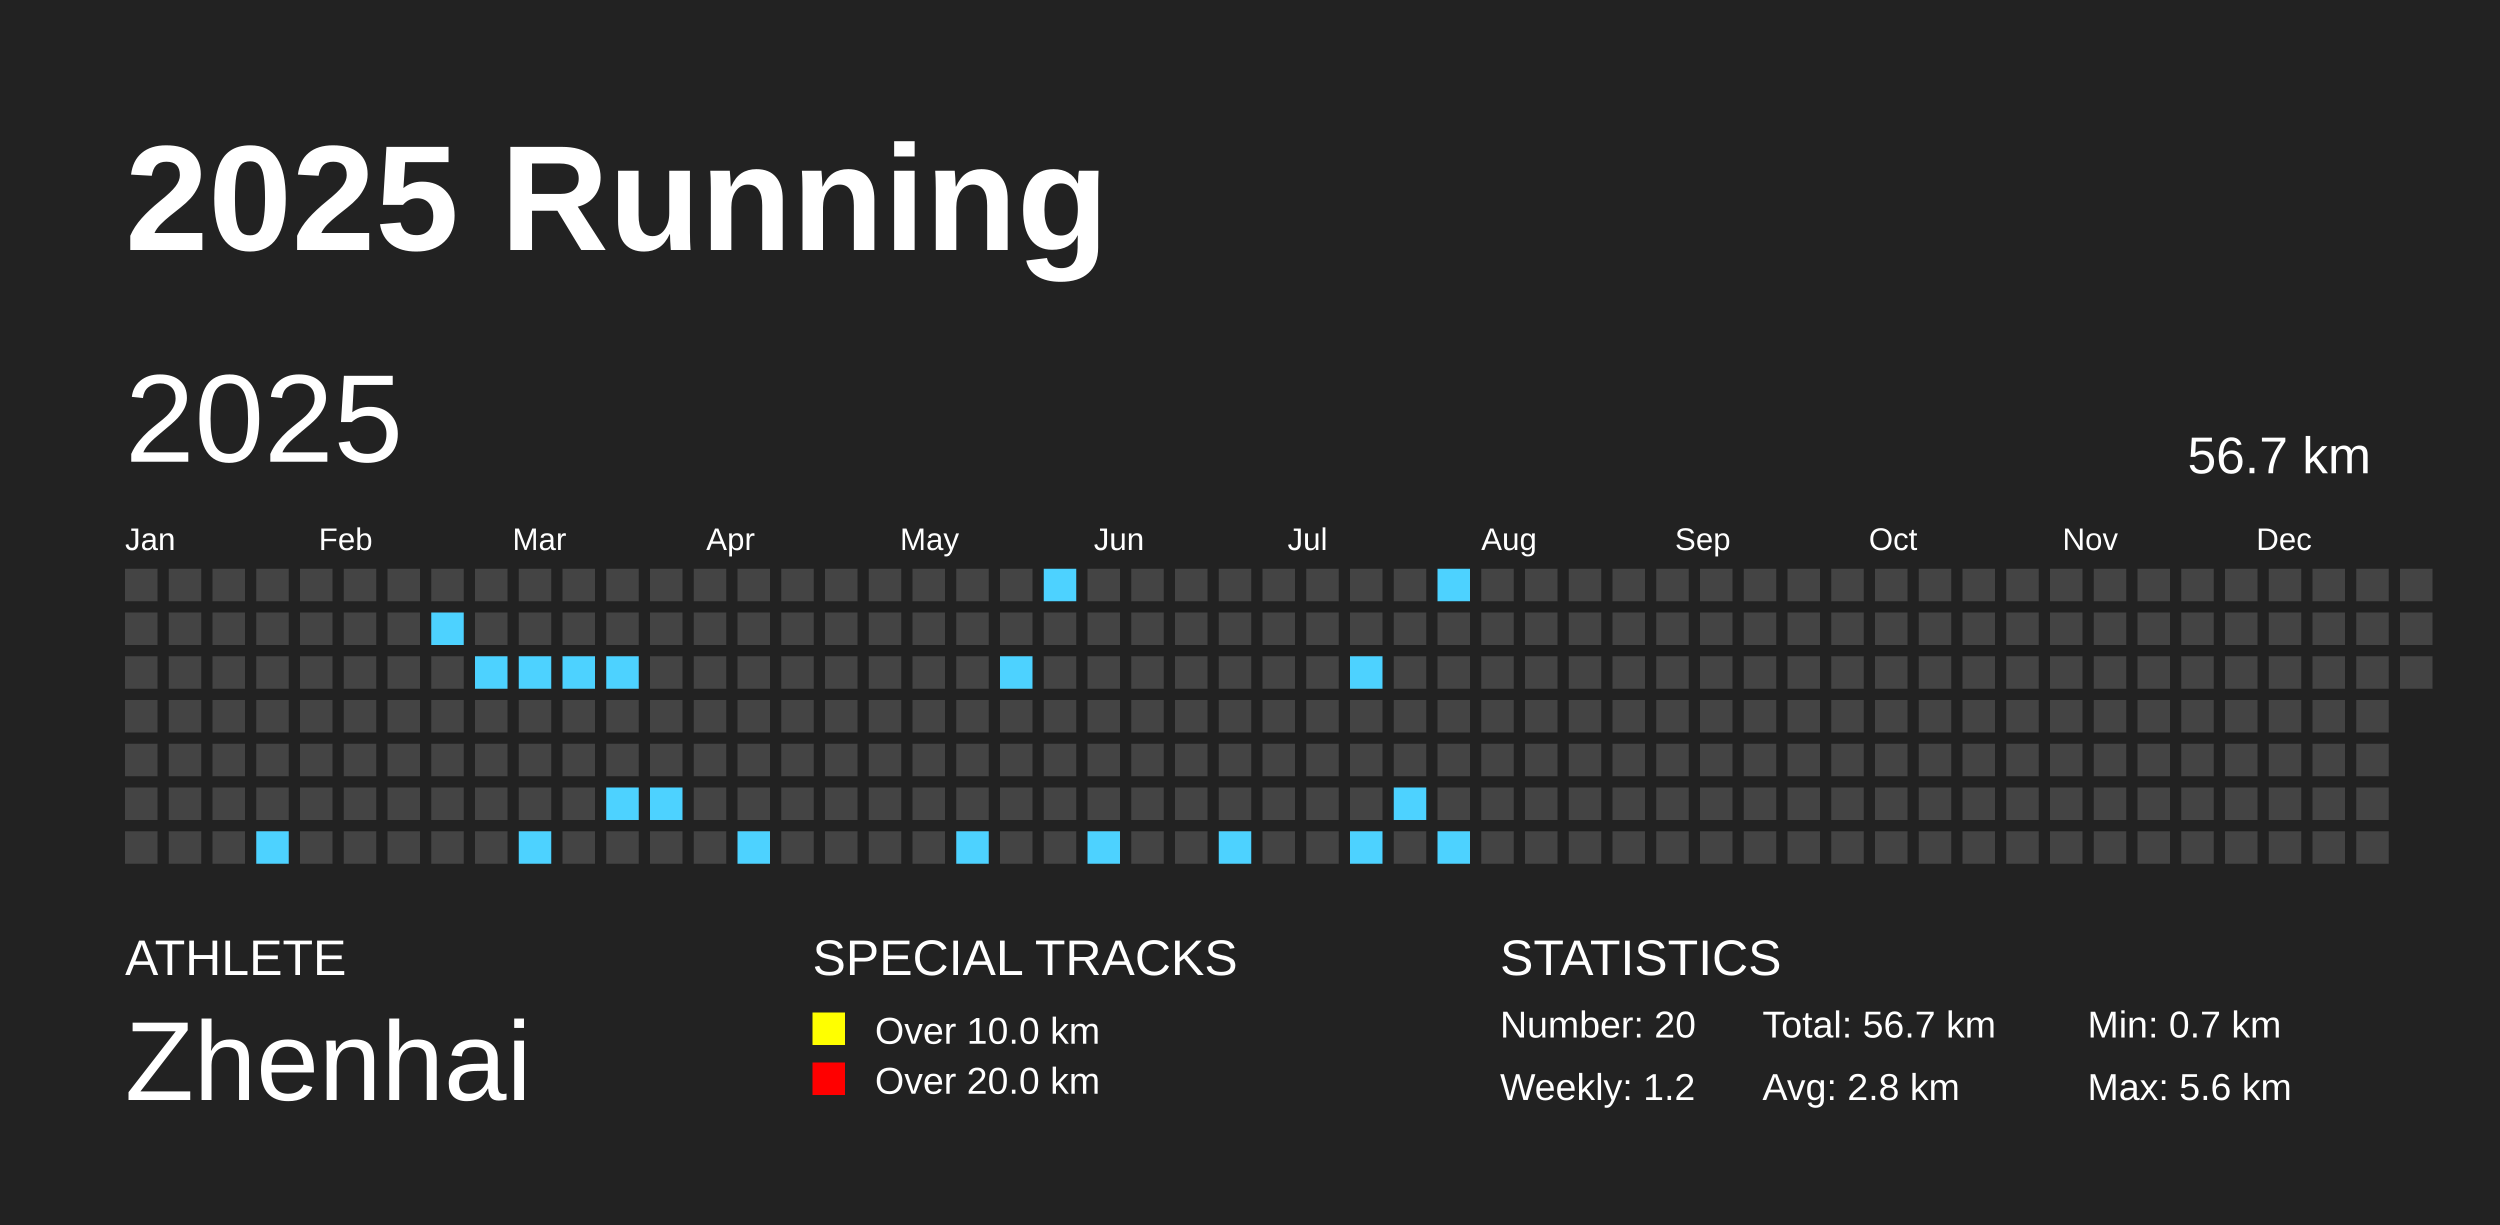
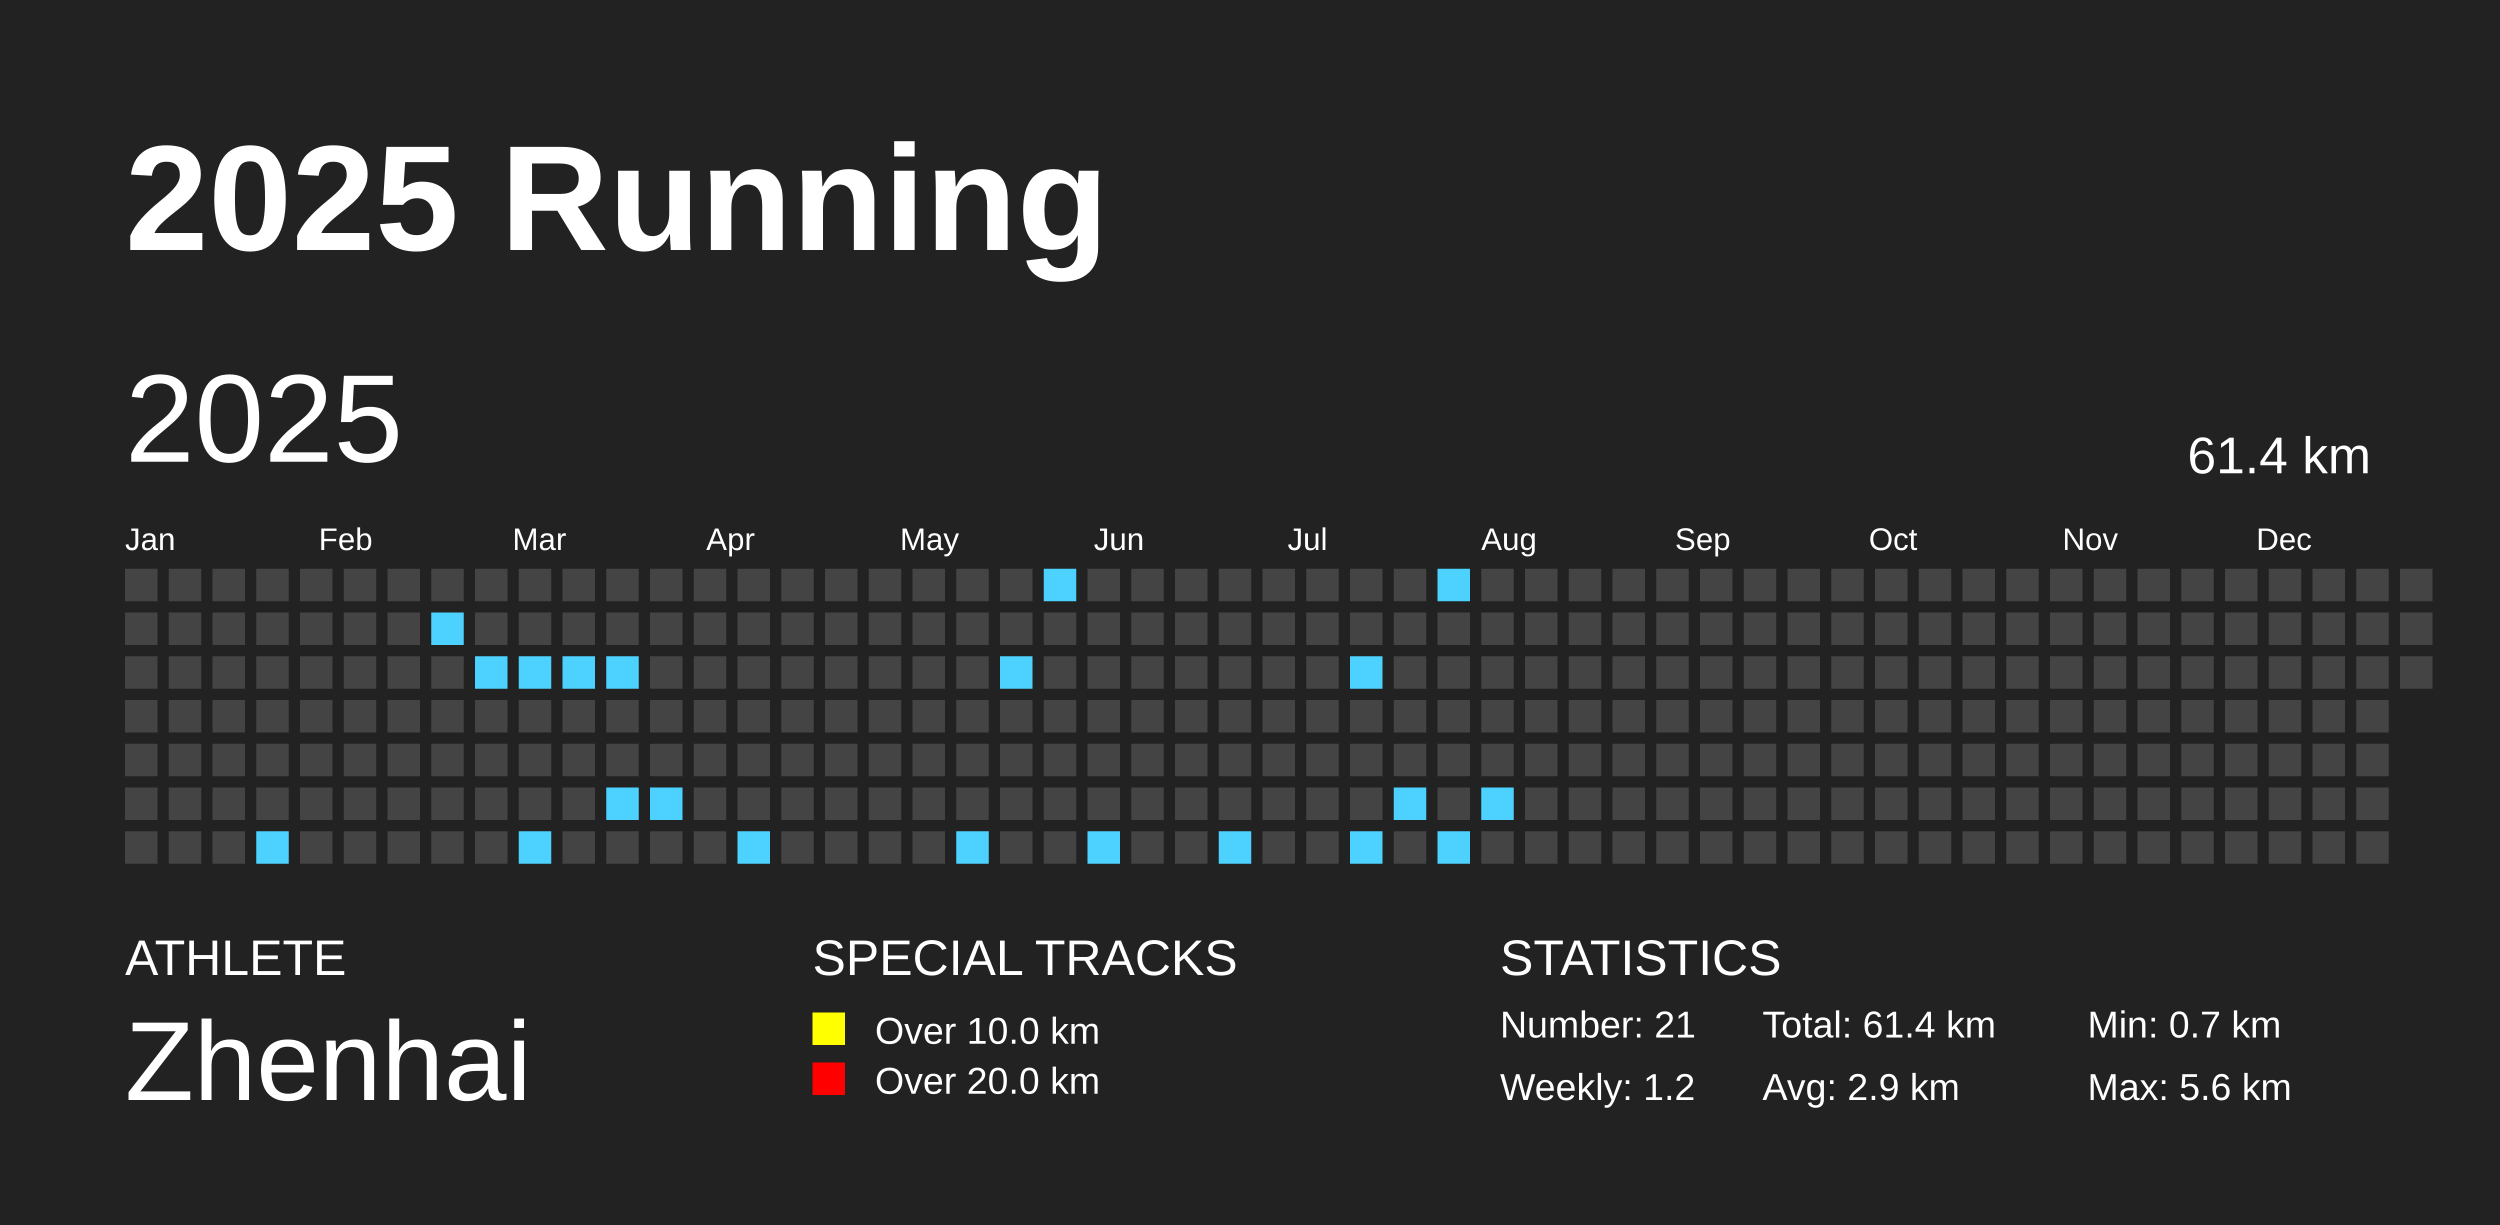
<svg xmlns="http://www.w3.org/2000/svg" baseProfile="full" height="98mm" version="1.1" viewBox="0,0,200,98" width="200mm">
  <defs />
  <rect fill="#222222" height="98" width="200" x="0" y="0" />
  <text fill="#FFFFFF" style="font-size:12px; font-family:Arial; font-weight:bold;" x="10" y="20">2025 Running</text>
  <text fill="#FFFFFF" style="font-size:4px; font-family:Arial" x="10" y="78">ATHLETE</text>
  <text fill="#FFFFFF" style="font-size:9px; font-family:Arial" x="10" y="88">Zhenhai</text>
  <text fill="#FFFFFF" style="font-size:4px; font-family:Arial" x="65" y="78">SPECIAL TRACKS</text>
  <rect fill="yellow" height="2.6" width="2.6" x="65" y="81" />
  <text fill="#FFFFFF" style="font-size:3px; font-family:Arial" x="70" y="83.5">Over 10.0 km</text>
  <rect fill="red" height="2.6" width="2.6" x="65" y="85" />
  <text fill="#FFFFFF" style="font-size:3px; font-family:Arial" x="70" y="87.5">Over 20.0 km</text>
  <text fill="#FFFFFF" style="font-size:4px; font-family:Arial" x="120" y="78">STATISTICS</text>
-   <text fill="#FFFFFF" style="font-size:3px; font-family:Arial" x="120" y="83">Number: 20</text>
+   <text fill="#FFFFFF" style="font-size:3px; font-family:Arial" x="120" y="83">Number: 21</text>
  <text fill="#FFFFFF" style="font-size:3px; font-family:Arial" x="120" y="88">Weekly: 1.2</text>
-   <text fill="#FFFFFF" style="font-size:3px; font-family:Arial" x="141" y="83">Total: 56.7 km</text>
-   <text fill="#FFFFFF" style="font-size:3px; font-family:Arial" x="141" y="88">Avg: 2.8 km</text>
+   <text fill="#FFFFFF" style="font-size:3px; font-family:Arial" x="141" y="83">Total: 61.4 km</text>
+   <text fill="#FFFFFF" style="font-size:3px; font-family:Arial" x="141" y="88">Avg: 2.9 km</text>
  <text fill="#FFFFFF" style="font-size:3px; font-family:Arial" x="167" y="83">Min: 0.7 km</text>
  <text fill="#FFFFFF" style="font-size:3px; font-family:Arial" x="167" y="88">Max: 5.6 km</text>
  <text dominant-baseline="hanging" fill="#FFFFFF" style="font-size:10.0px; font-family:Arial;" x="10" y="30">2025</text>
-   <text dominant-baseline="hanging" fill="#FFFFFF" style="font-size:4.125px; font-family:Arial;" x="175" y="35">56.7 km</text>
+   <text dominant-baseline="hanging" fill="#FFFFFF" style="font-size:4.125px; font-family:Arial;" x="175" y="35">61.4 km</text>
  <text fill="#FFFFFF" style="font-size:2.5px; font-family:Arial" x="10.0" y="44">Jan</text>
  <text fill="#FFFFFF" style="font-size:2.5px; font-family:Arial" x="25.5" y="44">Feb</text>
  <text fill="#FFFFFF" style="font-size:2.5px; font-family:Arial" x="41.0" y="44">Mar</text>
  <text fill="#FFFFFF" style="font-size:2.5px; font-family:Arial" x="56.5" y="44">Apr</text>
  <text fill="#FFFFFF" style="font-size:2.5px; font-family:Arial" x="72.0" y="44">May</text>
  <text fill="#FFFFFF" style="font-size:2.5px; font-family:Arial" x="87.5" y="44">Jun</text>
  <text fill="#FFFFFF" style="font-size:2.5px; font-family:Arial" x="103.0" y="44">Jul</text>
  <text fill="#FFFFFF" style="font-size:2.5px; font-family:Arial" x="118.5" y="44">Aug</text>
  <text fill="#FFFFFF" style="font-size:2.5px; font-family:Arial" x="134.0" y="44">Sep</text>
  <text fill="#FFFFFF" style="font-size:2.5px; font-family:Arial" x="149.5" y="44">Oct</text>
  <text fill="#FFFFFF" style="font-size:2.5px; font-family:Arial" x="165.0" y="44">Nov</text>
  <text fill="#FFFFFF" style="font-size:2.5px; font-family:Arial" x="180.5" y="44">Dec</text>
  <rect fill="#444444" height="2.6" width="2.6" x="10.0" y="45.5" />
  <rect fill="#444444" height="2.6" width="2.6" x="10.0" y="49.0" />
  <rect fill="#444444" height="2.6" width="2.6" x="10.0" y="52.5" />
  <rect fill="#444444" height="2.6" width="2.6" x="10.0" y="56.0" />
  <rect fill="#444444" height="2.6" width="2.6" x="10.0" y="59.5" />
  <rect fill="#444444" height="2.6" width="2.6" x="10.0" y="63.0" />
  <rect fill="#444444" height="2.6" width="2.6" x="10.0" y="66.5" />
  <rect fill="#444444" height="2.6" width="2.6" x="13.5" y="45.5" />
  <rect fill="#444444" height="2.6" width="2.6" x="13.5" y="49.0" />
  <rect fill="#444444" height="2.6" width="2.6" x="13.5" y="52.5" />
  <rect fill="#444444" height="2.6" width="2.6" x="13.5" y="56.0" />
  <rect fill="#444444" height="2.6" width="2.6" x="13.5" y="59.5" />
  <rect fill="#444444" height="2.6" width="2.6" x="13.5" y="63.0" />
  <rect fill="#444444" height="2.6" width="2.6" x="13.5" y="66.5" />
  <rect fill="#444444" height="2.6" width="2.6" x="17.0" y="45.5" />
  <rect fill="#444444" height="2.6" width="2.6" x="17.0" y="49.0" />
  <rect fill="#444444" height="2.6" width="2.6" x="17.0" y="52.5" />
  <rect fill="#444444" height="2.6" width="2.6" x="17.0" y="56.0" />
  <rect fill="#444444" height="2.6" width="2.6" x="17.0" y="59.5" />
  <rect fill="#444444" height="2.6" width="2.6" x="17.0" y="63.0" />
  <rect fill="#444444" height="2.6" width="2.6" x="17.0" y="66.5" />
  <rect fill="#444444" height="2.6" width="2.6" x="20.5" y="45.5" />
  <rect fill="#444444" height="2.6" width="2.6" x="20.5" y="49.0" />
  <rect fill="#444444" height="2.6" width="2.6" x="20.5" y="52.5" />
  <rect fill="#444444" height="2.6" width="2.6" x="20.5" y="56.0" />
  <rect fill="#444444" height="2.6" width="2.6" x="20.5" y="59.5" />
  <rect fill="#444444" height="2.6" width="2.6" x="20.5" y="63.0" />
  <rect fill="#4DD2FF" height="2.6" width="2.6" x="20.5" y="66.5" />
  <rect fill="#444444" height="2.6" width="2.6" x="24.0" y="45.5" />
  <rect fill="#444444" height="2.6" width="2.6" x="24.0" y="49.0" />
  <rect fill="#444444" height="2.6" width="2.6" x="24.0" y="52.5" />
  <rect fill="#444444" height="2.6" width="2.6" x="24.0" y="56.0" />
  <rect fill="#444444" height="2.6" width="2.6" x="24.0" y="59.5" />
  <rect fill="#444444" height="2.6" width="2.6" x="24.0" y="63.0" />
  <rect fill="#444444" height="2.6" width="2.6" x="24.0" y="66.5" />
  <rect fill="#444444" height="2.6" width="2.6" x="27.5" y="45.5" />
  <rect fill="#444444" height="2.6" width="2.6" x="27.5" y="49.0" />
  <rect fill="#444444" height="2.6" width="2.6" x="27.5" y="52.5" />
  <rect fill="#444444" height="2.6" width="2.6" x="27.5" y="56.0" />
  <rect fill="#444444" height="2.6" width="2.6" x="27.5" y="59.5" />
  <rect fill="#444444" height="2.6" width="2.6" x="27.5" y="63.0" />
  <rect fill="#444444" height="2.6" width="2.6" x="27.5" y="66.5" />
  <rect fill="#444444" height="2.6" width="2.6" x="31.0" y="45.5" />
  <rect fill="#444444" height="2.6" width="2.6" x="31.0" y="49.0" />
  <rect fill="#444444" height="2.6" width="2.6" x="31.0" y="52.5" />
  <rect fill="#444444" height="2.6" width="2.6" x="31.0" y="56.0" />
  <rect fill="#444444" height="2.6" width="2.6" x="31.0" y="59.5" />
  <rect fill="#444444" height="2.6" width="2.6" x="31.0" y="63.0" />
  <rect fill="#444444" height="2.6" width="2.6" x="31.0" y="66.5" />
  <rect fill="#444444" height="2.6" width="2.6" x="34.5" y="45.5" />
  <rect fill="#4DD2FF" height="2.6" width="2.6" x="34.5" y="49.0" />
  <rect fill="#444444" height="2.6" width="2.6" x="34.5" y="52.5" />
  <rect fill="#444444" height="2.6" width="2.6" x="34.5" y="56.0" />
  <rect fill="#444444" height="2.6" width="2.6" x="34.5" y="59.5" />
  <rect fill="#444444" height="2.6" width="2.6" x="34.5" y="63.0" />
  <rect fill="#444444" height="2.6" width="2.6" x="34.5" y="66.5" />
  <rect fill="#444444" height="2.6" width="2.6" x="38.0" y="45.5" />
  <rect fill="#444444" height="2.6" width="2.6" x="38.0" y="49.0" />
  <rect fill="#4DD2FF" height="2.6" width="2.6" x="38.0" y="52.5" />
  <rect fill="#444444" height="2.6" width="2.6" x="38.0" y="56.0" />
  <rect fill="#444444" height="2.6" width="2.6" x="38.0" y="59.5" />
  <rect fill="#444444" height="2.6" width="2.6" x="38.0" y="63.0" />
  <rect fill="#444444" height="2.6" width="2.6" x="38.0" y="66.5" />
  <rect fill="#444444" height="2.6" width="2.6" x="41.5" y="45.5" />
  <rect fill="#444444" height="2.6" width="2.6" x="41.5" y="49.0" />
  <rect fill="#4DD2FF" height="2.6" width="2.6" x="41.5" y="52.5" />
  <rect fill="#444444" height="2.6" width="2.6" x="41.5" y="56.0" />
  <rect fill="#444444" height="2.6" width="2.6" x="41.5" y="59.5" />
  <rect fill="#444444" height="2.6" width="2.6" x="41.5" y="63.0" />
  <rect fill="#4DD2FF" height="2.6" width="2.6" x="41.5" y="66.5" />
  <rect fill="#444444" height="2.6" width="2.6" x="45.0" y="45.5" />
  <rect fill="#444444" height="2.6" width="2.6" x="45.0" y="49.0" />
  <rect fill="#4DD2FF" height="2.6" width="2.6" x="45.0" y="52.5" />
  <rect fill="#444444" height="2.6" width="2.6" x="45.0" y="56.0" />
  <rect fill="#444444" height="2.6" width="2.6" x="45.0" y="59.5" />
  <rect fill="#444444" height="2.6" width="2.6" x="45.0" y="63.0" />
  <rect fill="#444444" height="2.6" width="2.6" x="45.0" y="66.5" />
  <rect fill="#444444" height="2.6" width="2.6" x="48.5" y="45.5" />
  <rect fill="#444444" height="2.6" width="2.6" x="48.5" y="49.0" />
  <rect fill="#4DD2FF" height="2.6" width="2.6" x="48.5" y="52.5" />
  <rect fill="#444444" height="2.6" width="2.6" x="48.5" y="56.0" />
  <rect fill="#444444" height="2.6" width="2.6" x="48.5" y="59.5" />
  <rect fill="#4DD2FF" height="2.6" width="2.6" x="48.5" y="63.0" />
  <rect fill="#444444" height="2.6" width="2.6" x="48.5" y="66.5" />
  <rect fill="#444444" height="2.6" width="2.6" x="52.0" y="45.5" />
  <rect fill="#444444" height="2.6" width="2.6" x="52.0" y="49.0" />
  <rect fill="#444444" height="2.6" width="2.6" x="52.0" y="52.5" />
  <rect fill="#444444" height="2.6" width="2.6" x="52.0" y="56.0" />
  <rect fill="#444444" height="2.6" width="2.6" x="52.0" y="59.5" />
  <rect fill="#4DD2FF" height="2.6" width="2.6" x="52.0" y="63.0" />
  <rect fill="#444444" height="2.6" width="2.6" x="52.0" y="66.5" />
  <rect fill="#444444" height="2.6" width="2.6" x="55.5" y="45.5" />
  <rect fill="#444444" height="2.6" width="2.6" x="55.5" y="49.0" />
  <rect fill="#444444" height="2.6" width="2.6" x="55.5" y="52.5" />
  <rect fill="#444444" height="2.6" width="2.6" x="55.5" y="56.0" />
  <rect fill="#444444" height="2.6" width="2.6" x="55.5" y="59.5" />
  <rect fill="#444444" height="2.6" width="2.6" x="55.5" y="63.0" />
  <rect fill="#444444" height="2.6" width="2.6" x="55.5" y="66.5" />
  <rect fill="#444444" height="2.6" width="2.6" x="59.0" y="45.5" />
  <rect fill="#444444" height="2.6" width="2.6" x="59.0" y="49.0" />
  <rect fill="#444444" height="2.6" width="2.6" x="59.0" y="52.5" />
  <rect fill="#444444" height="2.6" width="2.6" x="59.0" y="56.0" />
  <rect fill="#444444" height="2.6" width="2.6" x="59.0" y="59.5" />
  <rect fill="#444444" height="2.6" width="2.6" x="59.0" y="63.0" />
  <rect fill="#4DD2FF" height="2.6" width="2.6" x="59.0" y="66.5" />
  <rect fill="#444444" height="2.6" width="2.6" x="62.5" y="45.5" />
  <rect fill="#444444" height="2.6" width="2.6" x="62.5" y="49.0" />
  <rect fill="#444444" height="2.6" width="2.6" x="62.5" y="52.5" />
  <rect fill="#444444" height="2.6" width="2.6" x="62.5" y="56.0" />
  <rect fill="#444444" height="2.6" width="2.6" x="62.5" y="59.5" />
  <rect fill="#444444" height="2.6" width="2.6" x="62.5" y="63.0" />
  <rect fill="#444444" height="2.6" width="2.6" x="62.5" y="66.5" />
  <rect fill="#444444" height="2.6" width="2.6" x="66.0" y="45.5" />
  <rect fill="#444444" height="2.6" width="2.6" x="66.0" y="49.0" />
  <rect fill="#444444" height="2.6" width="2.6" x="66.0" y="52.5" />
  <rect fill="#444444" height="2.6" width="2.6" x="66.0" y="56.0" />
  <rect fill="#444444" height="2.6" width="2.6" x="66.0" y="59.5" />
  <rect fill="#444444" height="2.6" width="2.6" x="66.0" y="63.0" />
  <rect fill="#444444" height="2.6" width="2.6" x="66.0" y="66.5" />
  <rect fill="#444444" height="2.6" width="2.6" x="69.5" y="45.5" />
  <rect fill="#444444" height="2.6" width="2.6" x="69.5" y="49.0" />
  <rect fill="#444444" height="2.6" width="2.6" x="69.5" y="52.5" />
  <rect fill="#444444" height="2.6" width="2.6" x="69.5" y="56.0" />
  <rect fill="#444444" height="2.6" width="2.6" x="69.5" y="59.5" />
  <rect fill="#444444" height="2.6" width="2.6" x="69.5" y="63.0" />
  <rect fill="#444444" height="2.6" width="2.6" x="69.5" y="66.5" />
  <rect fill="#444444" height="2.6" width="2.6" x="73.0" y="45.5" />
  <rect fill="#444444" height="2.6" width="2.6" x="73.0" y="49.0" />
  <rect fill="#444444" height="2.6" width="2.6" x="73.0" y="52.5" />
  <rect fill="#444444" height="2.6" width="2.6" x="73.0" y="56.0" />
  <rect fill="#444444" height="2.6" width="2.6" x="73.0" y="59.5" />
  <rect fill="#444444" height="2.6" width="2.6" x="73.0" y="63.0" />
  <rect fill="#444444" height="2.6" width="2.6" x="73.0" y="66.5" />
  <rect fill="#444444" height="2.6" width="2.6" x="76.5" y="45.5" />
  <rect fill="#444444" height="2.6" width="2.6" x="76.5" y="49.0" />
  <rect fill="#444444" height="2.6" width="2.6" x="76.5" y="52.5" />
  <rect fill="#444444" height="2.6" width="2.6" x="76.5" y="56.0" />
  <rect fill="#444444" height="2.6" width="2.6" x="76.5" y="59.5" />
  <rect fill="#444444" height="2.6" width="2.6" x="76.5" y="63.0" />
  <rect fill="#4DD2FF" height="2.6" width="2.6" x="76.5" y="66.5" />
  <rect fill="#444444" height="2.6" width="2.6" x="80.0" y="45.5" />
  <rect fill="#444444" height="2.6" width="2.6" x="80.0" y="49.0" />
  <rect fill="#4DD2FF" height="2.6" width="2.6" x="80.0" y="52.5" />
  <rect fill="#444444" height="2.6" width="2.6" x="80.0" y="56.0" />
  <rect fill="#444444" height="2.6" width="2.6" x="80.0" y="59.5" />
  <rect fill="#444444" height="2.6" width="2.6" x="80.0" y="63.0" />
  <rect fill="#444444" height="2.6" width="2.6" x="80.0" y="66.5" />
  <rect fill="#4DD2FF" height="2.6" width="2.6" x="83.5" y="45.5" />
  <rect fill="#444444" height="2.6" width="2.6" x="83.5" y="49.0" />
  <rect fill="#444444" height="2.6" width="2.6" x="83.5" y="52.5" />
  <rect fill="#444444" height="2.6" width="2.6" x="83.5" y="56.0" />
  <rect fill="#444444" height="2.6" width="2.6" x="83.5" y="59.5" />
  <rect fill="#444444" height="2.6" width="2.6" x="83.5" y="63.0" />
  <rect fill="#444444" height="2.6" width="2.6" x="83.5" y="66.5" />
  <rect fill="#444444" height="2.6" width="2.6" x="87.0" y="45.5" />
  <rect fill="#444444" height="2.6" width="2.6" x="87.0" y="49.0" />
  <rect fill="#444444" height="2.6" width="2.6" x="87.0" y="52.5" />
  <rect fill="#444444" height="2.6" width="2.6" x="87.0" y="56.0" />
  <rect fill="#444444" height="2.6" width="2.6" x="87.0" y="59.5" />
  <rect fill="#444444" height="2.6" width="2.6" x="87.0" y="63.0" />
  <rect fill="#4DD2FF" height="2.6" width="2.6" x="87.0" y="66.5" />
  <rect fill="#444444" height="2.6" width="2.6" x="90.5" y="45.5" />
  <rect fill="#444444" height="2.6" width="2.6" x="90.5" y="49.0" />
  <rect fill="#444444" height="2.6" width="2.6" x="90.5" y="52.5" />
  <rect fill="#444444" height="2.6" width="2.6" x="90.5" y="56.0" />
  <rect fill="#444444" height="2.6" width="2.6" x="90.5" y="59.5" />
  <rect fill="#444444" height="2.6" width="2.6" x="90.5" y="63.0" />
  <rect fill="#444444" height="2.6" width="2.6" x="90.5" y="66.5" />
  <rect fill="#444444" height="2.6" width="2.6" x="94.0" y="45.5" />
  <rect fill="#444444" height="2.6" width="2.6" x="94.0" y="49.0" />
  <rect fill="#444444" height="2.6" width="2.6" x="94.0" y="52.5" />
  <rect fill="#444444" height="2.6" width="2.6" x="94.0" y="56.0" />
  <rect fill="#444444" height="2.6" width="2.6" x="94.0" y="59.5" />
  <rect fill="#444444" height="2.6" width="2.6" x="94.0" y="63.0" />
  <rect fill="#444444" height="2.6" width="2.6" x="94.0" y="66.5" />
  <rect fill="#444444" height="2.6" width="2.6" x="97.5" y="45.5" />
  <rect fill="#444444" height="2.6" width="2.6" x="97.5" y="49.0" />
  <rect fill="#444444" height="2.6" width="2.6" x="97.5" y="52.5" />
  <rect fill="#444444" height="2.6" width="2.6" x="97.5" y="56.0" />
  <rect fill="#444444" height="2.6" width="2.6" x="97.5" y="59.5" />
  <rect fill="#444444" height="2.6" width="2.6" x="97.5" y="63.0" />
  <rect fill="#4DD2FF" height="2.6" width="2.6" x="97.5" y="66.5" />
  <rect fill="#444444" height="2.6" width="2.6" x="101.0" y="45.5" />
  <rect fill="#444444" height="2.6" width="2.6" x="101.0" y="49.0" />
  <rect fill="#444444" height="2.6" width="2.6" x="101.0" y="52.5" />
  <rect fill="#444444" height="2.6" width="2.6" x="101.0" y="56.0" />
  <rect fill="#444444" height="2.6" width="2.6" x="101.0" y="59.5" />
  <rect fill="#444444" height="2.6" width="2.6" x="101.0" y="63.0" />
  <rect fill="#444444" height="2.6" width="2.6" x="101.0" y="66.5" />
  <rect fill="#444444" height="2.6" width="2.6" x="104.5" y="45.5" />
  <rect fill="#444444" height="2.6" width="2.6" x="104.5" y="49.0" />
  <rect fill="#444444" height="2.6" width="2.6" x="104.5" y="52.5" />
  <rect fill="#444444" height="2.6" width="2.6" x="104.5" y="56.0" />
  <rect fill="#444444" height="2.6" width="2.6" x="104.5" y="59.5" />
  <rect fill="#444444" height="2.6" width="2.6" x="104.5" y="63.0" />
  <rect fill="#444444" height="2.6" width="2.6" x="104.5" y="66.5" />
  <rect fill="#444444" height="2.6" width="2.6" x="108.0" y="45.5" />
  <rect fill="#444444" height="2.6" width="2.6" x="108.0" y="49.0" />
  <rect fill="#4DD2FF" height="2.6" width="2.6" x="108.0" y="52.5" />
  <rect fill="#444444" height="2.6" width="2.6" x="108.0" y="56.0" />
  <rect fill="#444444" height="2.6" width="2.6" x="108.0" y="59.5" />
  <rect fill="#444444" height="2.6" width="2.6" x="108.0" y="63.0" />
  <rect fill="#4DD2FF" height="2.6" width="2.6" x="108.0" y="66.5" />
  <rect fill="#444444" height="2.6" width="2.6" x="111.5" y="45.5" />
  <rect fill="#444444" height="2.6" width="2.6" x="111.5" y="49.0" />
  <rect fill="#444444" height="2.6" width="2.6" x="111.5" y="52.5" />
  <rect fill="#444444" height="2.6" width="2.6" x="111.5" y="56.0" />
  <rect fill="#444444" height="2.6" width="2.6" x="111.5" y="59.5" />
  <rect fill="#4DD2FF" height="2.6" width="2.6" x="111.5" y="63.0" />
  <rect fill="#444444" height="2.6" width="2.6" x="111.5" y="66.5" />
  <rect fill="#4DD2FF" height="2.6" width="2.6" x="115.0" y="45.5" />
  <rect fill="#444444" height="2.6" width="2.6" x="115.0" y="49.0" />
  <rect fill="#444444" height="2.6" width="2.6" x="115.0" y="52.5" />
  <rect fill="#444444" height="2.6" width="2.6" x="115.0" y="56.0" />
  <rect fill="#444444" height="2.6" width="2.6" x="115.0" y="59.5" />
  <rect fill="#444444" height="2.6" width="2.6" x="115.0" y="63.0" />
  <rect fill="#4DD2FF" height="2.6" width="2.6" x="115.0" y="66.5" />
  <rect fill="#444444" height="2.6" width="2.6" x="118.5" y="45.5" />
  <rect fill="#444444" height="2.6" width="2.6" x="118.5" y="49.0" />
  <rect fill="#444444" height="2.6" width="2.6" x="118.5" y="52.5" />
  <rect fill="#444444" height="2.6" width="2.6" x="118.5" y="56.0" />
  <rect fill="#444444" height="2.6" width="2.6" x="118.5" y="59.5" />
-   <rect fill="#444444" height="2.6" width="2.6" x="118.5" y="63.0" />
+   <rect fill="#4DD2FF" height="2.6" width="2.6" x="118.5" y="63.0" />
  <rect fill="#444444" height="2.6" width="2.6" x="118.5" y="66.5" />
  <rect fill="#444444" height="2.6" width="2.6" x="122.0" y="45.5" />
  <rect fill="#444444" height="2.6" width="2.6" x="122.0" y="49.0" />
  <rect fill="#444444" height="2.6" width="2.6" x="122.0" y="52.5" />
  <rect fill="#444444" height="2.6" width="2.6" x="122.0" y="56.0" />
  <rect fill="#444444" height="2.6" width="2.6" x="122.0" y="59.5" />
  <rect fill="#444444" height="2.6" width="2.6" x="122.0" y="63.0" />
  <rect fill="#444444" height="2.6" width="2.6" x="122.0" y="66.5" />
  <rect fill="#444444" height="2.6" width="2.6" x="125.5" y="45.5" />
  <rect fill="#444444" height="2.6" width="2.6" x="125.5" y="49.0" />
  <rect fill="#444444" height="2.6" width="2.6" x="125.5" y="52.5" />
  <rect fill="#444444" height="2.6" width="2.6" x="125.5" y="56.0" />
  <rect fill="#444444" height="2.6" width="2.6" x="125.5" y="59.5" />
  <rect fill="#444444" height="2.6" width="2.6" x="125.5" y="63.0" />
  <rect fill="#444444" height="2.6" width="2.6" x="125.5" y="66.5" />
  <rect fill="#444444" height="2.6" width="2.6" x="129.0" y="45.5" />
  <rect fill="#444444" height="2.6" width="2.6" x="129.0" y="49.0" />
  <rect fill="#444444" height="2.6" width="2.6" x="129.0" y="52.5" />
  <rect fill="#444444" height="2.6" width="2.6" x="129.0" y="56.0" />
  <rect fill="#444444" height="2.6" width="2.6" x="129.0" y="59.5" />
  <rect fill="#444444" height="2.6" width="2.6" x="129.0" y="63.0" />
  <rect fill="#444444" height="2.6" width="2.6" x="129.0" y="66.5" />
  <rect fill="#444444" height="2.6" width="2.6" x="132.5" y="45.5" />
  <rect fill="#444444" height="2.6" width="2.6" x="132.5" y="49.0" />
  <rect fill="#444444" height="2.6" width="2.6" x="132.5" y="52.5" />
  <rect fill="#444444" height="2.6" width="2.6" x="132.5" y="56.0" />
  <rect fill="#444444" height="2.6" width="2.6" x="132.5" y="59.5" />
  <rect fill="#444444" height="2.6" width="2.6" x="132.5" y="63.0" />
  <rect fill="#444444" height="2.6" width="2.6" x="132.5" y="66.5" />
  <rect fill="#444444" height="2.6" width="2.6" x="136.0" y="45.5" />
  <rect fill="#444444" height="2.6" width="2.6" x="136.0" y="49.0" />
  <rect fill="#444444" height="2.6" width="2.6" x="136.0" y="52.5" />
  <rect fill="#444444" height="2.6" width="2.6" x="136.0" y="56.0" />
  <rect fill="#444444" height="2.6" width="2.6" x="136.0" y="59.5" />
  <rect fill="#444444" height="2.6" width="2.6" x="136.0" y="63.0" />
  <rect fill="#444444" height="2.6" width="2.6" x="136.0" y="66.5" />
  <rect fill="#444444" height="2.6" width="2.6" x="139.5" y="45.5" />
  <rect fill="#444444" height="2.6" width="2.6" x="139.5" y="49.0" />
  <rect fill="#444444" height="2.6" width="2.6" x="139.5" y="52.5" />
  <rect fill="#444444" height="2.6" width="2.6" x="139.5" y="56.0" />
  <rect fill="#444444" height="2.6" width="2.6" x="139.5" y="59.5" />
  <rect fill="#444444" height="2.6" width="2.6" x="139.5" y="63.0" />
  <rect fill="#444444" height="2.6" width="2.6" x="139.5" y="66.5" />
  <rect fill="#444444" height="2.6" width="2.6" x="143.0" y="45.5" />
  <rect fill="#444444" height="2.6" width="2.6" x="143.0" y="49.0" />
  <rect fill="#444444" height="2.6" width="2.6" x="143.0" y="52.5" />
  <rect fill="#444444" height="2.6" width="2.6" x="143.0" y="56.0" />
  <rect fill="#444444" height="2.6" width="2.6" x="143.0" y="59.5" />
  <rect fill="#444444" height="2.6" width="2.6" x="143.0" y="63.0" />
  <rect fill="#444444" height="2.6" width="2.6" x="143.0" y="66.5" />
  <rect fill="#444444" height="2.6" width="2.6" x="146.5" y="45.5" />
  <rect fill="#444444" height="2.6" width="2.6" x="146.5" y="49.0" />
  <rect fill="#444444" height="2.6" width="2.6" x="146.5" y="52.5" />
  <rect fill="#444444" height="2.6" width="2.6" x="146.5" y="56.0" />
  <rect fill="#444444" height="2.6" width="2.6" x="146.5" y="59.5" />
  <rect fill="#444444" height="2.6" width="2.6" x="146.5" y="63.0" />
  <rect fill="#444444" height="2.6" width="2.6" x="146.5" y="66.5" />
  <rect fill="#444444" height="2.6" width="2.6" x="150.0" y="45.5" />
  <rect fill="#444444" height="2.6" width="2.6" x="150.0" y="49.0" />
  <rect fill="#444444" height="2.6" width="2.6" x="150.0" y="52.5" />
  <rect fill="#444444" height="2.6" width="2.6" x="150.0" y="56.0" />
  <rect fill="#444444" height="2.6" width="2.6" x="150.0" y="59.5" />
  <rect fill="#444444" height="2.6" width="2.6" x="150.0" y="63.0" />
  <rect fill="#444444" height="2.6" width="2.6" x="150.0" y="66.5" />
  <rect fill="#444444" height="2.6" width="2.6" x="153.5" y="45.5" />
  <rect fill="#444444" height="2.6" width="2.6" x="153.5" y="49.0" />
  <rect fill="#444444" height="2.6" width="2.6" x="153.5" y="52.5" />
  <rect fill="#444444" height="2.6" width="2.6" x="153.5" y="56.0" />
  <rect fill="#444444" height="2.6" width="2.6" x="153.5" y="59.5" />
  <rect fill="#444444" height="2.6" width="2.6" x="153.5" y="63.0" />
  <rect fill="#444444" height="2.6" width="2.6" x="153.5" y="66.5" />
  <rect fill="#444444" height="2.6" width="2.6" x="157.0" y="45.5" />
  <rect fill="#444444" height="2.6" width="2.6" x="157.0" y="49.0" />
  <rect fill="#444444" height="2.6" width="2.6" x="157.0" y="52.5" />
  <rect fill="#444444" height="2.6" width="2.6" x="157.0" y="56.0" />
  <rect fill="#444444" height="2.6" width="2.6" x="157.0" y="59.5" />
  <rect fill="#444444" height="2.6" width="2.6" x="157.0" y="63.0" />
  <rect fill="#444444" height="2.6" width="2.6" x="157.0" y="66.5" />
  <rect fill="#444444" height="2.6" width="2.6" x="160.5" y="45.5" />
  <rect fill="#444444" height="2.6" width="2.6" x="160.5" y="49.0" />
  <rect fill="#444444" height="2.6" width="2.6" x="160.5" y="52.5" />
  <rect fill="#444444" height="2.6" width="2.6" x="160.5" y="56.0" />
  <rect fill="#444444" height="2.6" width="2.6" x="160.5" y="59.5" />
  <rect fill="#444444" height="2.6" width="2.6" x="160.5" y="63.0" />
  <rect fill="#444444" height="2.6" width="2.6" x="160.5" y="66.5" />
  <rect fill="#444444" height="2.6" width="2.6" x="164.0" y="45.5" />
  <rect fill="#444444" height="2.6" width="2.6" x="164.0" y="49.0" />
  <rect fill="#444444" height="2.6" width="2.6" x="164.0" y="52.5" />
  <rect fill="#444444" height="2.6" width="2.6" x="164.0" y="56.0" />
  <rect fill="#444444" height="2.6" width="2.6" x="164.0" y="59.5" />
  <rect fill="#444444" height="2.6" width="2.6" x="164.0" y="63.0" />
  <rect fill="#444444" height="2.6" width="2.6" x="164.0" y="66.5" />
  <rect fill="#444444" height="2.6" width="2.6" x="167.5" y="45.5" />
  <rect fill="#444444" height="2.6" width="2.6" x="167.5" y="49.0" />
  <rect fill="#444444" height="2.6" width="2.6" x="167.5" y="52.5" />
  <rect fill="#444444" height="2.6" width="2.6" x="167.5" y="56.0" />
  <rect fill="#444444" height="2.6" width="2.6" x="167.5" y="59.5" />
  <rect fill="#444444" height="2.6" width="2.6" x="167.5" y="63.0" />
  <rect fill="#444444" height="2.6" width="2.6" x="167.5" y="66.5" />
  <rect fill="#444444" height="2.6" width="2.6" x="171.0" y="45.5" />
  <rect fill="#444444" height="2.6" width="2.6" x="171.0" y="49.0" />
  <rect fill="#444444" height="2.6" width="2.6" x="171.0" y="52.5" />
  <rect fill="#444444" height="2.6" width="2.6" x="171.0" y="56.0" />
  <rect fill="#444444" height="2.6" width="2.6" x="171.0" y="59.5" />
  <rect fill="#444444" height="2.6" width="2.6" x="171.0" y="63.0" />
  <rect fill="#444444" height="2.6" width="2.6" x="171.0" y="66.5" />
  <rect fill="#444444" height="2.6" width="2.6" x="174.5" y="45.5" />
  <rect fill="#444444" height="2.6" width="2.6" x="174.5" y="49.0" />
  <rect fill="#444444" height="2.6" width="2.6" x="174.5" y="52.5" />
  <rect fill="#444444" height="2.6" width="2.6" x="174.5" y="56.0" />
  <rect fill="#444444" height="2.6" width="2.6" x="174.5" y="59.5" />
  <rect fill="#444444" height="2.6" width="2.6" x="174.5" y="63.0" />
  <rect fill="#444444" height="2.6" width="2.6" x="174.5" y="66.5" />
  <rect fill="#444444" height="2.6" width="2.6" x="178.0" y="45.5" />
  <rect fill="#444444" height="2.6" width="2.6" x="178.0" y="49.0" />
  <rect fill="#444444" height="2.6" width="2.6" x="178.0" y="52.5" />
  <rect fill="#444444" height="2.6" width="2.6" x="178.0" y="56.0" />
  <rect fill="#444444" height="2.6" width="2.6" x="178.0" y="59.5" />
  <rect fill="#444444" height="2.6" width="2.6" x="178.0" y="63.0" />
  <rect fill="#444444" height="2.6" width="2.6" x="178.0" y="66.5" />
  <rect fill="#444444" height="2.6" width="2.6" x="181.5" y="45.5" />
  <rect fill="#444444" height="2.6" width="2.6" x="181.5" y="49.0" />
  <rect fill="#444444" height="2.6" width="2.6" x="181.5" y="52.5" />
  <rect fill="#444444" height="2.6" width="2.6" x="181.5" y="56.0" />
  <rect fill="#444444" height="2.6" width="2.6" x="181.5" y="59.5" />
  <rect fill="#444444" height="2.6" width="2.6" x="181.5" y="63.0" />
  <rect fill="#444444" height="2.6" width="2.6" x="181.5" y="66.5" />
  <rect fill="#444444" height="2.6" width="2.6" x="185.0" y="45.5" />
  <rect fill="#444444" height="2.6" width="2.6" x="185.0" y="49.0" />
  <rect fill="#444444" height="2.6" width="2.6" x="185.0" y="52.5" />
  <rect fill="#444444" height="2.6" width="2.6" x="185.0" y="56.0" />
  <rect fill="#444444" height="2.6" width="2.6" x="185.0" y="59.5" />
  <rect fill="#444444" height="2.6" width="2.6" x="185.0" y="63.0" />
  <rect fill="#444444" height="2.6" width="2.6" x="185.0" y="66.5" />
  <rect fill="#444444" height="2.6" width="2.6" x="188.5" y="45.5" />
  <rect fill="#444444" height="2.6" width="2.6" x="188.5" y="49.0" />
  <rect fill="#444444" height="2.6" width="2.6" x="188.5" y="52.5" />
  <rect fill="#444444" height="2.6" width="2.6" x="188.5" y="56.0" />
  <rect fill="#444444" height="2.6" width="2.6" x="188.5" y="59.5" />
  <rect fill="#444444" height="2.6" width="2.6" x="188.5" y="63.0" />
  <rect fill="#444444" height="2.6" width="2.6" x="188.5" y="66.5" />
  <rect fill="#444444" height="2.6" width="2.6" x="192.0" y="45.5" />
  <rect fill="#444444" height="2.6" width="2.6" x="192.0" y="49.0" />
  <rect fill="#444444" height="2.6" width="2.6" x="192.0" y="52.5" />
</svg>
